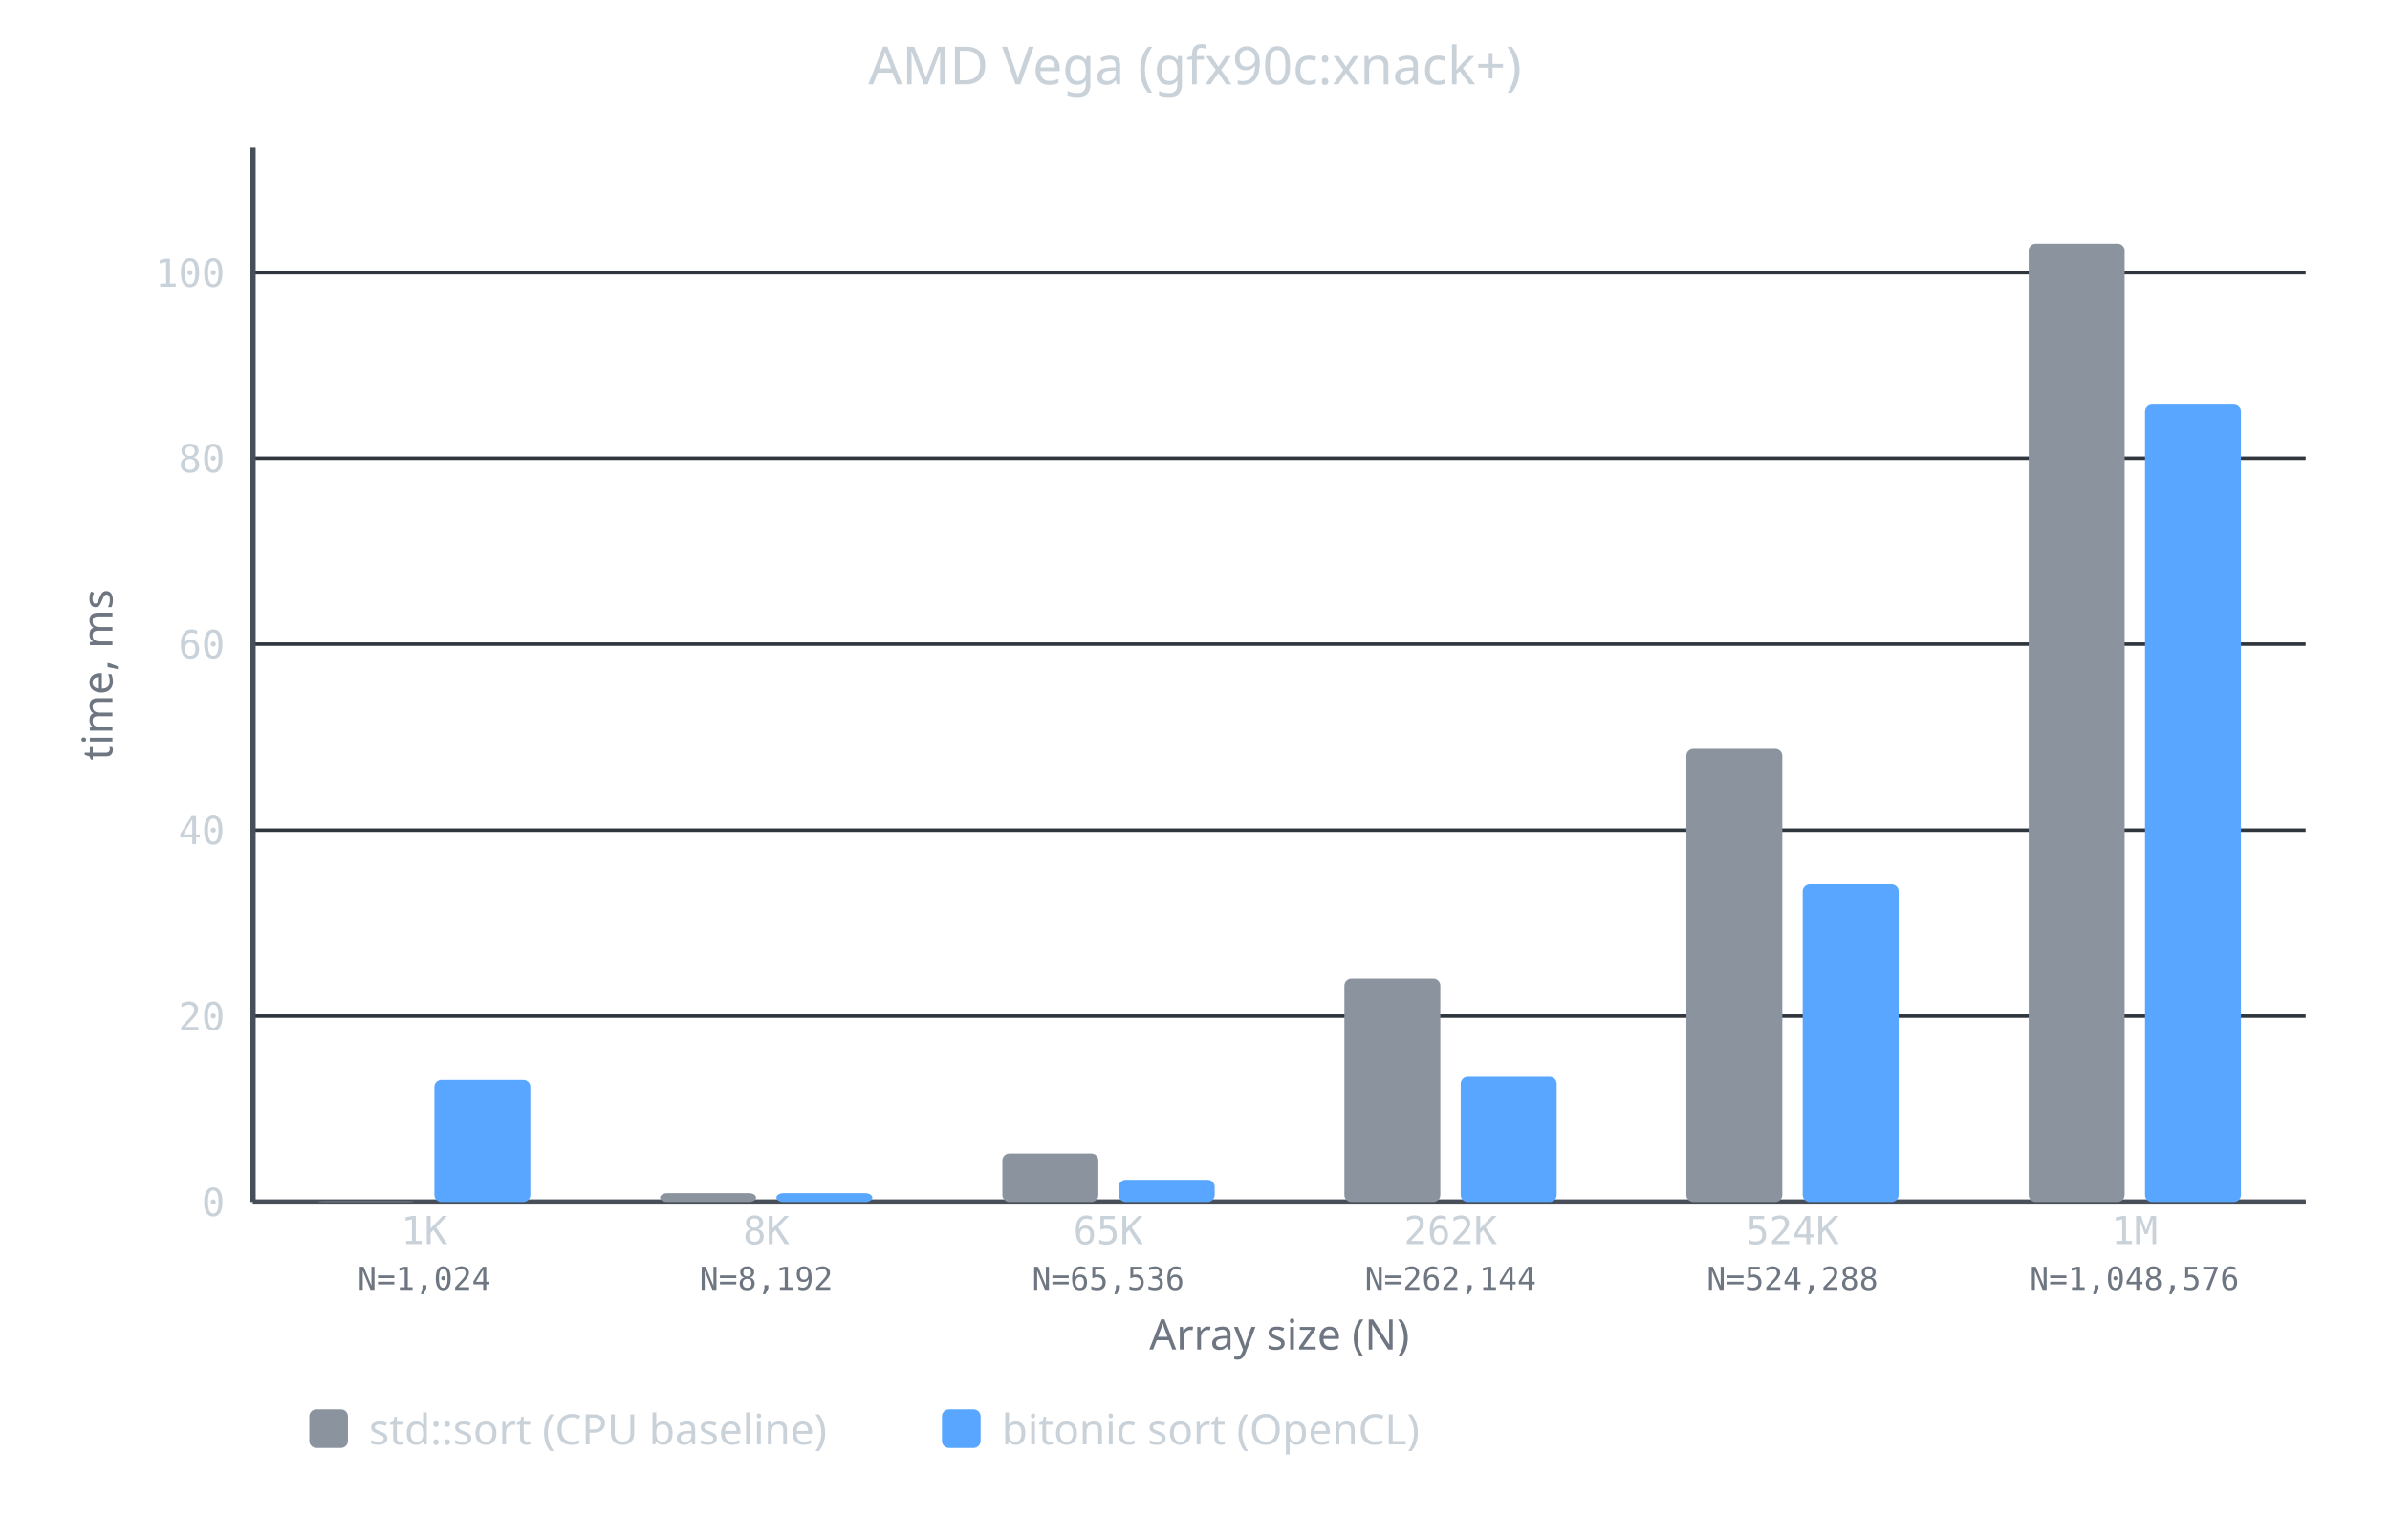
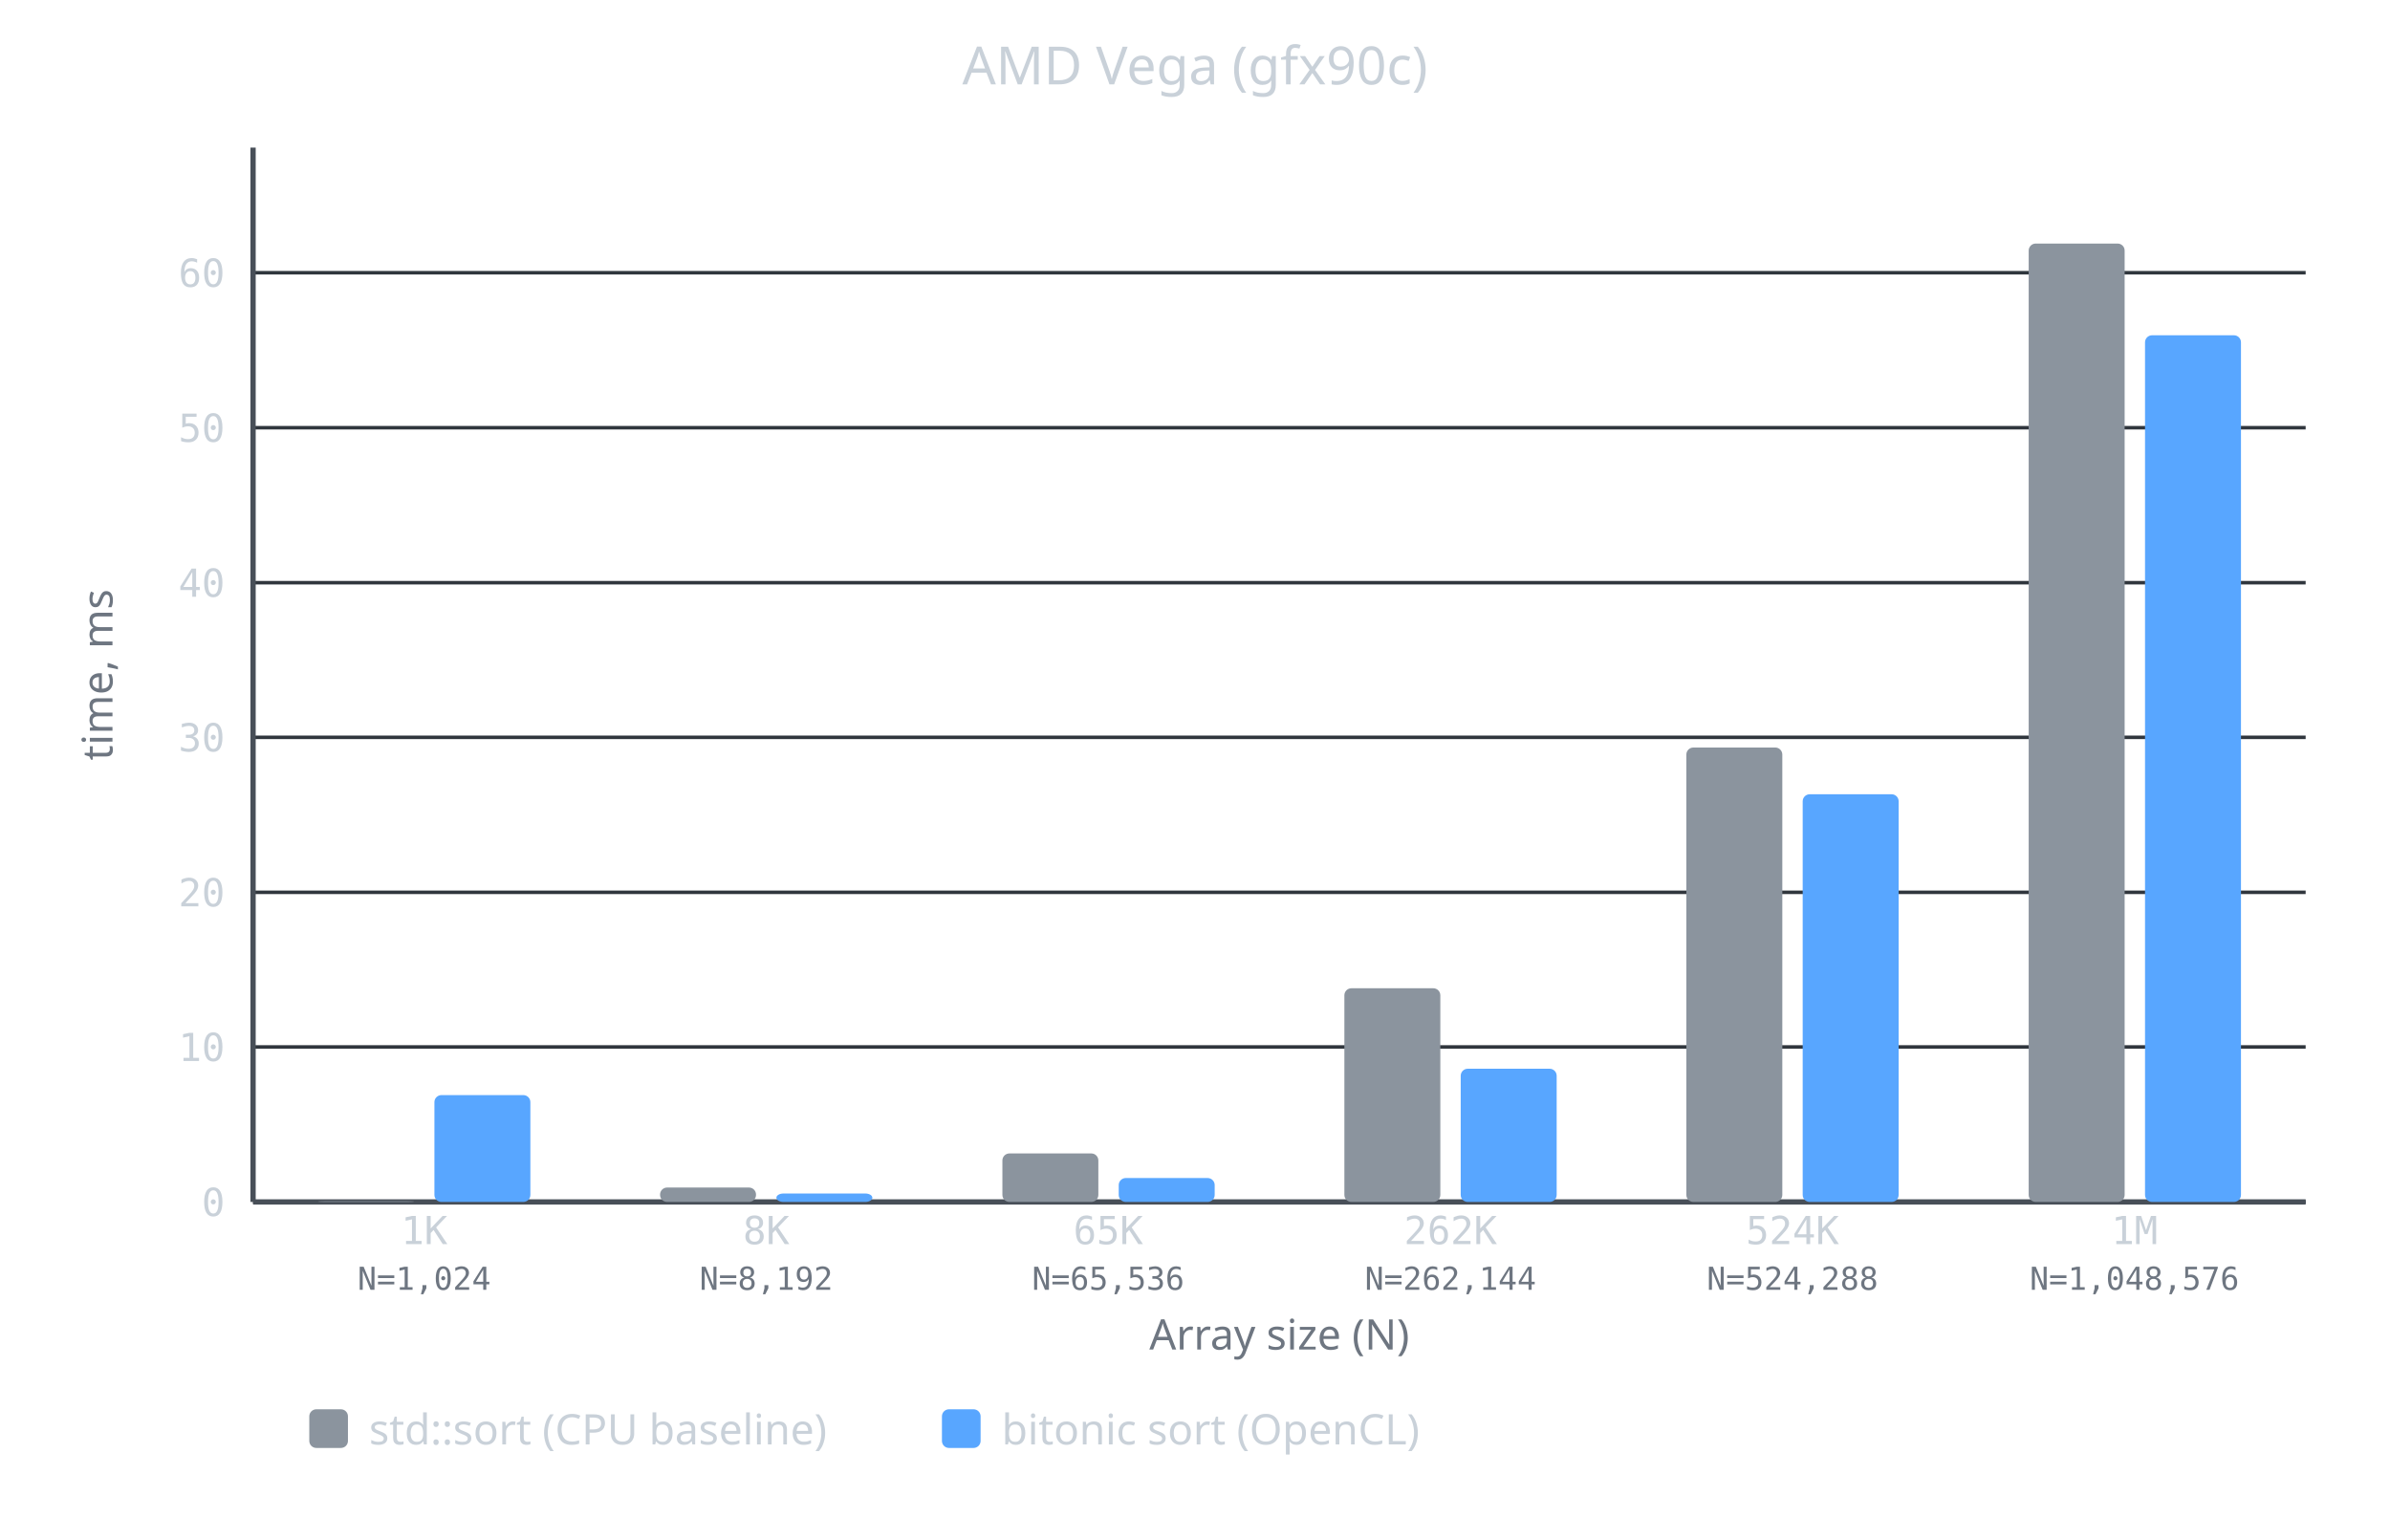
<svg xmlns="http://www.w3.org/2000/svg" width="680" height="438" viewBox="0 0 680 438">
-   <text x="340" y="24" text-anchor="middle" font-family="sans-serif" font-size="15" fill="#c9d1d9">AMD Vega (gfx90c:xnack+)</text>
+   <text x="340" y="24" text-anchor="middle" font-family="sans-serif" font-size="15" fill="#c9d1d9">AMD Vega (gfx90c)</text>
  <line x1="72" y1="342.0" x2="656" y2="342.0" stroke="#30363d" stroke-width="1" />
  <text x="64" y="346.0" text-anchor="end" font-family="monospace" font-size="11" fill="#c9d1d9">0</text>
-   <line x1="72" y1="289.1" x2="656" y2="289.1" stroke="#30363d" stroke-width="1" />
-   <text x="64" y="293.1" text-anchor="end" font-family="monospace" font-size="11" fill="#c9d1d9">20</text>
-   <line x1="72" y1="236.2" x2="656" y2="236.2" stroke="#30363d" stroke-width="1" />
-   <text x="64" y="240.2" text-anchor="end" font-family="monospace" font-size="11" fill="#c9d1d9">40</text>
-   <line x1="72" y1="183.3" x2="656" y2="183.3" stroke="#30363d" stroke-width="1" />
-   <text x="64" y="187.3" text-anchor="end" font-family="monospace" font-size="11" fill="#c9d1d9">60</text>
-   <line x1="72" y1="130.4" x2="656" y2="130.4" stroke="#30363d" stroke-width="1" />
-   <text x="64" y="134.4" text-anchor="end" font-family="monospace" font-size="11" fill="#c9d1d9">80</text>
+   <line x1="72" y1="297.9" x2="656" y2="297.9" stroke="#30363d" stroke-width="1" />
+   <text x="64" y="301.9" text-anchor="end" font-family="monospace" font-size="11" fill="#c9d1d9">10</text>
+   <line x1="72" y1="253.9" x2="656" y2="253.9" stroke="#30363d" stroke-width="1" />
+   <text x="64" y="257.9" text-anchor="end" font-family="monospace" font-size="11" fill="#c9d1d9">20</text>
+   <line x1="72" y1="209.8" x2="656" y2="209.8" stroke="#30363d" stroke-width="1" />
+   <text x="64" y="213.8" text-anchor="end" font-family="monospace" font-size="11" fill="#c9d1d9">30</text>
+   <line x1="72" y1="165.8" x2="656" y2="165.8" stroke="#30363d" stroke-width="1" />
+   <text x="64" y="169.8" text-anchor="end" font-family="monospace" font-size="11" fill="#c9d1d9">40</text>
+   <line x1="72" y1="121.7" x2="656" y2="121.7" stroke="#30363d" stroke-width="1" />
+   <text x="64" y="125.7" text-anchor="end" font-family="monospace" font-size="11" fill="#c9d1d9">50</text>
  <line x1="72" y1="77.6" x2="656" y2="77.6" stroke="#30363d" stroke-width="1" />
-   <text x="64" y="81.6" text-anchor="end" font-family="monospace" font-size="11" fill="#c9d1d9">100</text>
+   <text x="64" y="81.6" text-anchor="end" font-family="monospace" font-size="11" fill="#c9d1d9">60</text>
  <text x="32" y="192" text-anchor="middle" font-family="sans-serif" font-size="12" fill="#6e7681" transform="rotate(-90,32,192)">time, ms</text>
  <line x1="72" y1="42" x2="72" y2="342" stroke="#484f58" stroke-width="1.5" />
  <line x1="72" y1="342" x2="656" y2="342" stroke="#484f58" stroke-width="1.5" />
  <rect x="90.5" y="341.8" width="27.3" height="0.2" fill="#8b949e" rx="2" />
-   <rect x="123.6" y="307.3" width="27.3" height="34.7" fill="#58a6ff" rx="2" />
+   <rect x="123.6" y="311.6" width="27.3" height="30.4" fill="#58a6ff" rx="2" />
  <text x="120.7" y="354" text-anchor="middle" font-family="monospace" font-size="11" fill="#c9d1d9">1K</text>
  <text x="120.7" y="367" text-anchor="middle" font-family="monospace" font-size="9" fill="#6e7681">N=1,024</text>
-   <rect x="187.8" y="339.5" width="27.3" height="2.5" fill="#8b949e" rx="2" />
-   <rect x="220.9" y="339.5" width="27.3" height="2.5" fill="#58a6ff" rx="2" />
+   <rect x="187.8" y="337.9" width="27.3" height="4.1" fill="#8b949e" rx="2" />
+   <rect x="220.9" y="339.6" width="27.3" height="2.4" fill="#58a6ff" rx="2" />
  <text x="218.0" y="354" text-anchor="middle" font-family="monospace" font-size="11" fill="#c9d1d9">8K</text>
  <text x="218.0" y="367" text-anchor="middle" font-family="monospace" font-size="9" fill="#6e7681">N=8,192</text>
  <rect x="285.2" y="328.2" width="27.3" height="13.8" fill="#8b949e" rx="2" />
-   <rect x="318.3" y="335.7" width="27.3" height="6.3" fill="#58a6ff" rx="2" />
+   <rect x="318.3" y="335.2" width="27.3" height="6.8" fill="#58a6ff" rx="2" />
  <text x="315.3" y="354" text-anchor="middle" font-family="monospace" font-size="11" fill="#c9d1d9">65K</text>
  <text x="315.3" y="367" text-anchor="middle" font-family="monospace" font-size="9" fill="#6e7681">N=65,536</text>
-   <rect x="382.5" y="278.4" width="27.3" height="63.6" fill="#8b949e" rx="2" />
-   <rect x="415.6" y="306.4" width="27.3" height="35.6" fill="#58a6ff" rx="2" />
+   <rect x="382.5" y="281.2" width="27.3" height="60.8" fill="#8b949e" rx="2" />
+   <rect x="415.6" y="304.1" width="27.3" height="37.9" fill="#58a6ff" rx="2" />
  <text x="412.7" y="354" text-anchor="middle" font-family="monospace" font-size="11" fill="#c9d1d9">262K</text>
  <text x="412.7" y="367" text-anchor="middle" font-family="monospace" font-size="9" fill="#6e7681">N=262,144</text>
-   <rect x="479.8" y="213.1" width="27.3" height="128.9" fill="#8b949e" rx="2" />
-   <rect x="512.9" y="251.6" width="27.3" height="90.4" fill="#58a6ff" rx="2" />
+   <rect x="479.8" y="212.7" width="27.3" height="129.3" fill="#8b949e" rx="2" />
+   <rect x="512.9" y="226.0" width="27.3" height="116.0" fill="#58a6ff" rx="2" />
  <text x="510.0" y="354" text-anchor="middle" font-family="monospace" font-size="11" fill="#c9d1d9">524K</text>
  <text x="510.0" y="367" text-anchor="middle" font-family="monospace" font-size="9" fill="#6e7681">N=524,288</text>
  <rect x="577.2" y="69.3" width="27.3" height="272.7" fill="#8b949e" rx="2" />
-   <rect x="610.3" y="115.1" width="27.3" height="226.9" fill="#58a6ff" rx="2" />
+   <rect x="610.3" y="95.4" width="27.3" height="246.6" fill="#58a6ff" rx="2" />
  <text x="607.3" y="354" text-anchor="middle" font-family="monospace" font-size="11" fill="#c9d1d9">1M</text>
  <text x="607.3" y="367" text-anchor="middle" font-family="monospace" font-size="9" fill="#6e7681">N=1,048,576</text>
  <text x="364" y="384" text-anchor="middle" font-family="sans-serif" font-size="12" fill="#6e7681">Array size (N)</text>
  <rect x="88" y="401" width="11" height="11" fill="#8b949e" rx="2" />
  <text x="105" y="411" font-family="sans-serif" font-size="12" fill="#c9d1d9">std::sort (CPU baseline)</text>
  <rect x="268" y="401" width="11" height="11" fill="#58a6ff" rx="2" />
  <text x="285" y="411" font-family="sans-serif" font-size="12" fill="#c9d1d9">bitonic sort (OpenCL)</text>
</svg>
